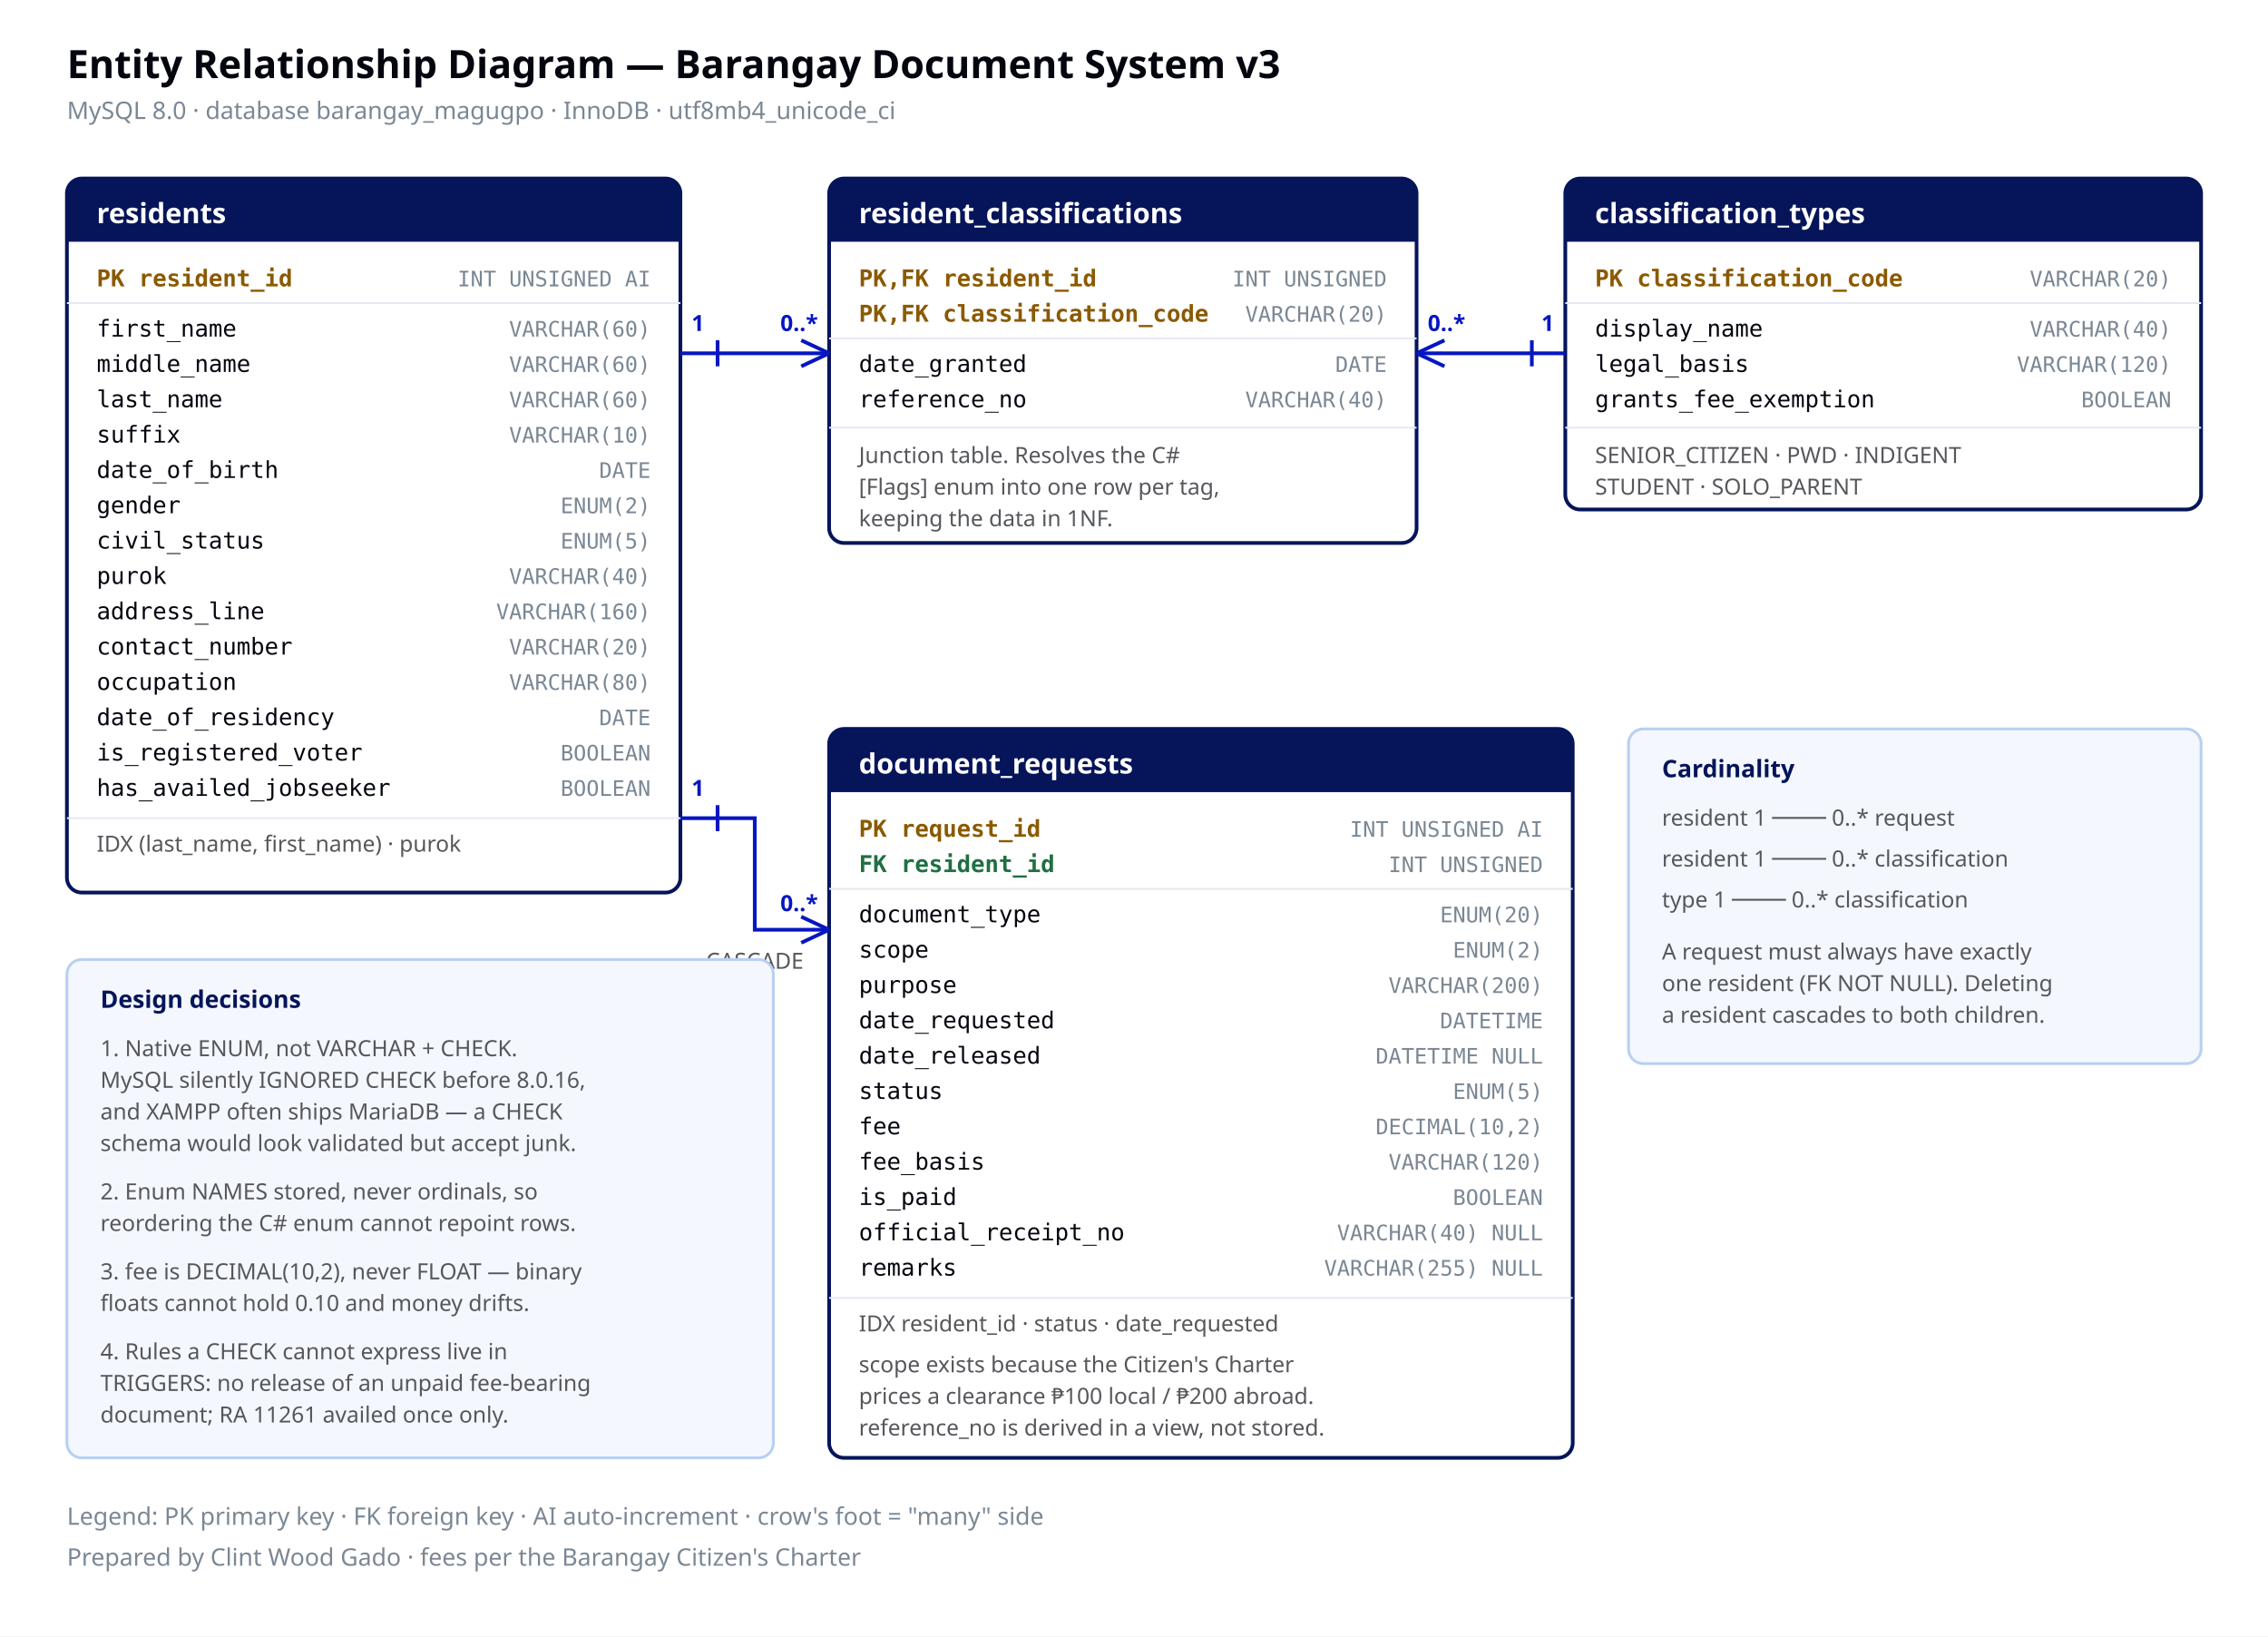
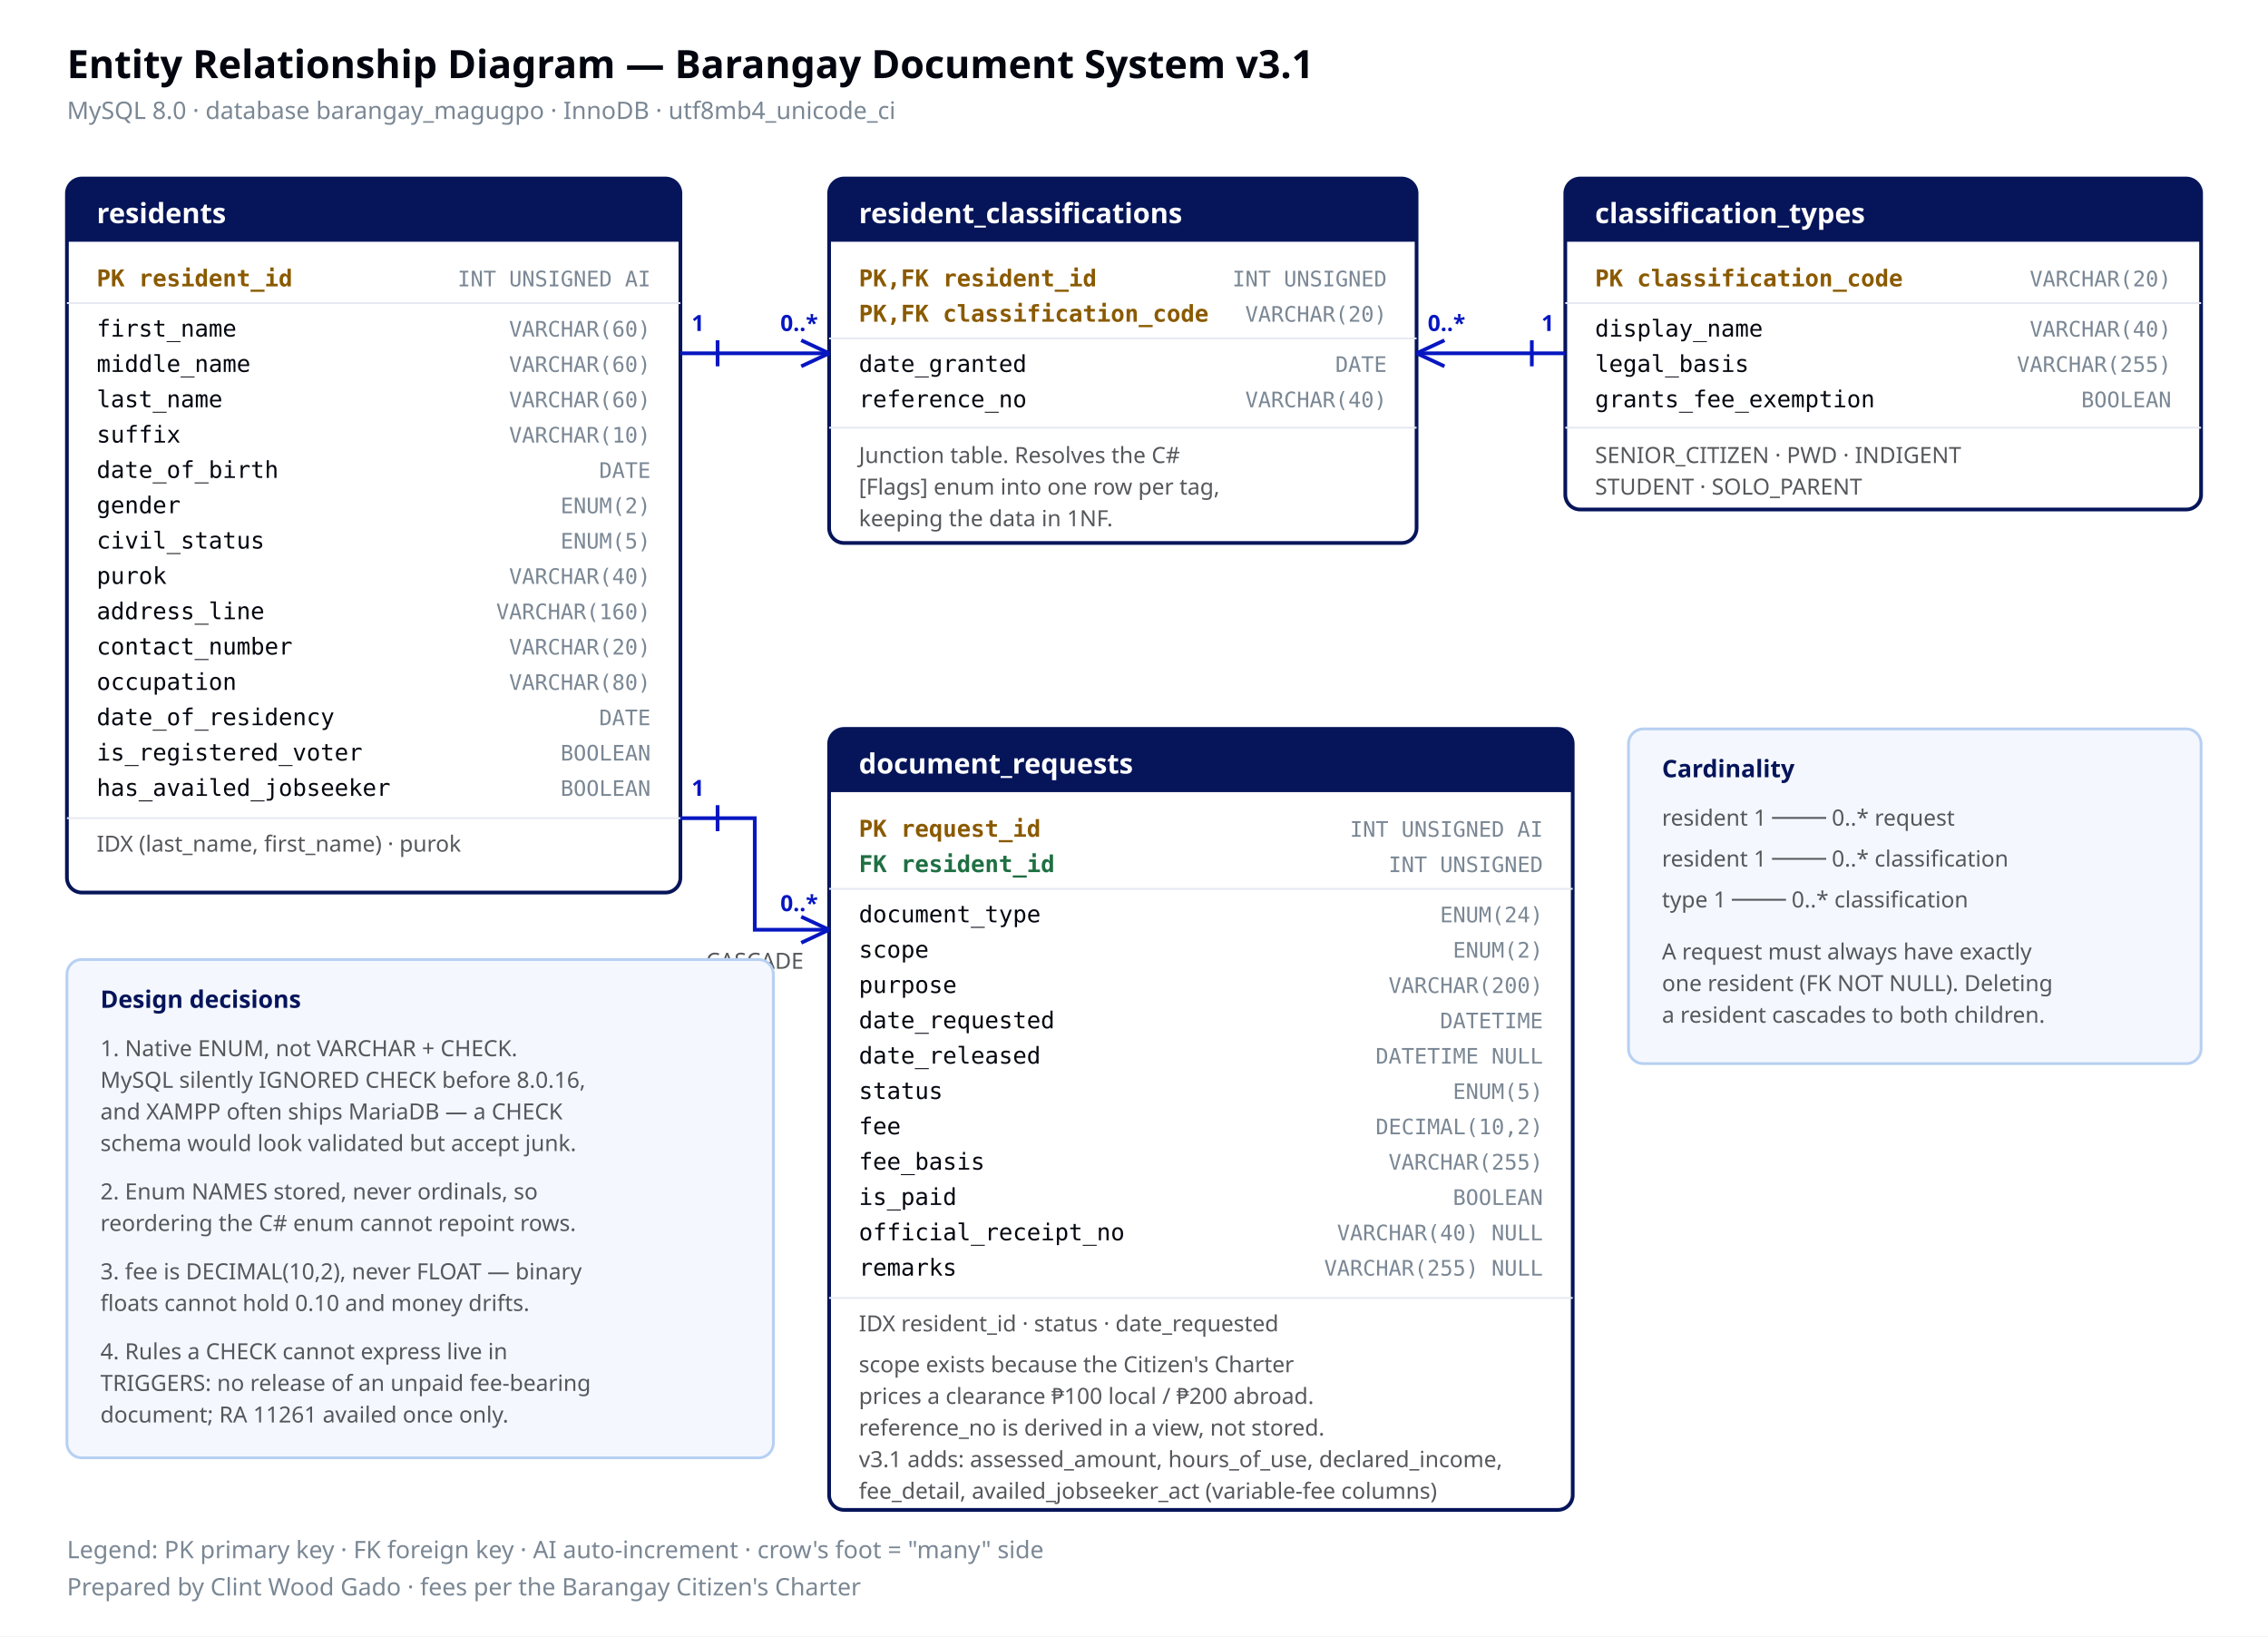
<svg xmlns="http://www.w3.org/2000/svg" viewBox="0 0 1220 880" width="1220" height="880">
  <defs>
    <style>
      text { font-family: "Segoe UI", -apple-system, "Noto Sans", "DejaVu Sans", sans-serif; }
      .mono { font-family: Consolas, "Cascadia Mono", "DejaVu Sans Mono", monospace; }
      .tbl     { fill:#FFFFFF; stroke:#06155A; stroke-width:2; }
      .hdr     { fill:#06155A; }
      .hdrtxt  { fill:#FFFFFF; font-size:15px; font-weight:600; }
      .col     { font-size:12.5px; fill:#04060F; }
      .pk      { font-size:12.5px; fill:#8A5A00; font-weight:700; }
      .fk      { font-size:12.5px; fill:#1F6F43; font-weight:700; }
      .type    { font-size:11.5px; fill:#7A8794; }
      .rowline { stroke:#E6E9F2; stroke-width:1; }
      .rel     { stroke:#0616C1; stroke-width:2; fill:none; }
      .card    { font-size:12px; fill:#0616C1; font-weight:700; }
      .note    { font-size:12px; fill:#55575B; }
      .notehd  { font-size:13px; fill:#06155A; font-weight:700; }
      .notebox { fill:#F4F7FE; stroke:#B7D0F2; stroke-width:1.5; }
      .title   { font-size:21px; font-weight:700; fill:#04060F; }
      .sub     { font-size:13px; fill:#7A8794; }
    </style>
  </defs>
  <rect width="1220" height="880" fill="#FFFFFF" />
-   <text x="36" y="42" class="title">Entity Relationship Diagram — Barangay Document System v3</text>
+   <text x="36" y="42" class="title">Entity Relationship Diagram — Barangay Document System v3.1</text>
  <text x="36" y="64" class="sub">MySQL 8.0 · database barangay_magugpo · InnoDB · utf8mb4_unicode_ci</text>
  <g>
    <rect x="36" y="96" width="330" height="384" rx="8" class="tbl" />
    <path d="M36 104 a8 8 0 0 1 8 -8 h314 a8 8 0 0 1 8 8 v26 h-330 z" class="hdr" />
    <text x="52" y="120" class="hdrtxt">residents</text>
    <text x="52" y="154" class="pk mono">PK  resident_id</text>
    <text x="350" y="154" class="type mono" text-anchor="end">INT UNSIGNED AI</text>
    <line x1="36" y1="163" x2="366" y2="163" class="rowline" />
    <text x="52" y="181" class="col mono">first_name</text>
    <text x="350" y="181" class="type mono" text-anchor="end">VARCHAR(60)</text>
    <text x="52" y="200" class="col mono">middle_name</text>
    <text x="350" y="200" class="type mono" text-anchor="end">VARCHAR(60)</text>
    <text x="52" y="219" class="col mono">last_name</text>
    <text x="350" y="219" class="type mono" text-anchor="end">VARCHAR(60)</text>
    <text x="52" y="238" class="col mono">suffix</text>
    <text x="350" y="238" class="type mono" text-anchor="end">VARCHAR(10)</text>
    <text x="52" y="257" class="col mono">date_of_birth</text>
    <text x="350" y="257" class="type mono" text-anchor="end">DATE</text>
    <text x="52" y="276" class="col mono">gender</text>
    <text x="350" y="276" class="type mono" text-anchor="end">ENUM(2)</text>
    <text x="52" y="295" class="col mono">civil_status</text>
    <text x="350" y="295" class="type mono" text-anchor="end">ENUM(5)</text>
    <text x="52" y="314" class="col mono">purok</text>
    <text x="350" y="314" class="type mono" text-anchor="end">VARCHAR(40)</text>
    <text x="52" y="333" class="col mono">address_line</text>
    <text x="350" y="333" class="type mono" text-anchor="end">VARCHAR(160)</text>
    <text x="52" y="352" class="col mono">contact_number</text>
    <text x="350" y="352" class="type mono" text-anchor="end">VARCHAR(20)</text>
    <text x="52" y="371" class="col mono">occupation</text>
    <text x="350" y="371" class="type mono" text-anchor="end">VARCHAR(80)</text>
    <text x="52" y="390" class="col mono">date_of_residency</text>
    <text x="350" y="390" class="type mono" text-anchor="end">DATE</text>
    <text x="52" y="409" class="col mono">is_registered_voter</text>
    <text x="350" y="409" class="type mono" text-anchor="end">BOOLEAN</text>
    <text x="52" y="428" class="col mono">has_availed_jobseeker</text>
    <text x="350" y="428" class="type mono" text-anchor="end">BOOLEAN</text>
    <line x1="36" y1="440" x2="366" y2="440" class="rowline" />
    <text x="52" y="458" class="note">IDX (last_name, first_name) · purok</text>
  </g>
  <g>
    <rect x="446" y="96" width="316" height="196" rx="8" class="tbl" />
    <path d="M446 104 a8 8 0 0 1 8 -8 h300 a8 8 0 0 1 8 8 v26 h-316 z" class="hdr" />
    <text x="462" y="120" class="hdrtxt">resident_classifications</text>
    <text x="462" y="154" class="pk mono">PK,FK  resident_id</text>
    <text x="746" y="154" class="type mono" text-anchor="end">INT UNSIGNED</text>
    <text x="462" y="173" class="pk mono">PK,FK  classification_code</text>
    <text x="746" y="173" class="type mono" text-anchor="end">VARCHAR(20)</text>
    <line x1="446" y1="182" x2="762" y2="182" class="rowline" />
    <text x="462" y="200" class="col mono">date_granted</text>
    <text x="746" y="200" class="type mono" text-anchor="end">DATE</text>
    <text x="462" y="219" class="col mono">reference_no</text>
    <text x="746" y="219" class="type mono" text-anchor="end">VARCHAR(40)</text>
    <line x1="446" y1="230" x2="762" y2="230" class="rowline" />
    <text x="462" y="249" class="note">Junction table. Resolves the C#</text>
    <text x="462" y="266" class="note">[Flags] enum into one row per tag,</text>
    <text x="462" y="283" class="note">keeping the data in 1NF.</text>
  </g>
  <g>
    <rect x="842" y="96" width="342" height="178" rx="8" class="tbl" />
    <path d="M842 104 a8 8 0 0 1 8 -8 h326 a8 8 0 0 1 8 8 v26 h-342 z" class="hdr" />
    <text x="858" y="120" class="hdrtxt">classification_types</text>
    <text x="858" y="154" class="pk mono">PK  classification_code</text>
    <text x="1168" y="154" class="type mono" text-anchor="end">VARCHAR(20)</text>
    <line x1="842" y1="163" x2="1184" y2="163" class="rowline" />
    <text x="858" y="181" class="col mono">display_name</text>
    <text x="1168" y="181" class="type mono" text-anchor="end">VARCHAR(40)</text>
    <text x="858" y="200" class="col mono">legal_basis</text>
-     <text x="1168" y="200" class="type mono" text-anchor="end">VARCHAR(120)</text>
+     <text x="1168" y="200" class="type mono" text-anchor="end">VARCHAR(255)</text>
    <text x="858" y="219" class="col mono">grants_fee_exemption</text>
    <text x="1168" y="219" class="type mono" text-anchor="end">BOOLEAN</text>
    <line x1="842" y1="230" x2="1184" y2="230" class="rowline" />
    <text x="858" y="249" class="note">SENIOR_CITIZEN · PWD · INDIGENT</text>
    <text x="858" y="266" class="note">STUDENT · SOLO_PARENT</text>
  </g>
  <g>
-     <rect x="446" y="392" width="400" height="392" rx="8" class="tbl" />
+     <rect x="446" y="392" width="400" height="420" rx="8" class="tbl" />
    <path d="M446 400 a8 8 0 0 1 8 -8 h384 a8 8 0 0 1 8 8 v26 h-400 z" class="hdr" />
    <text x="462" y="416" class="hdrtxt">document_requests</text>
    <text x="462" y="450" class="pk mono">PK  request_id</text>
    <text x="830" y="450" class="type mono" text-anchor="end">INT UNSIGNED AI</text>
    <text x="462" y="469" class="fk mono">FK  resident_id</text>
    <text x="830" y="469" class="type mono" text-anchor="end">INT UNSIGNED</text>
    <line x1="446" y1="478" x2="846" y2="478" class="rowline" />
    <text x="462" y="496" class="col mono">document_type</text>
-     <text x="830" y="496" class="type mono" text-anchor="end">ENUM(20)</text>
+     <text x="830" y="496" class="type mono" text-anchor="end">ENUM(24)</text>
    <text x="462" y="515" class="col mono">scope</text>
    <text x="830" y="515" class="type mono" text-anchor="end">ENUM(2)</text>
    <text x="462" y="534" class="col mono">purpose</text>
    <text x="830" y="534" class="type mono" text-anchor="end">VARCHAR(200)</text>
    <text x="462" y="553" class="col mono">date_requested</text>
    <text x="830" y="553" class="type mono" text-anchor="end">DATETIME</text>
    <text x="462" y="572" class="col mono">date_released</text>
    <text x="830" y="572" class="type mono" text-anchor="end">DATETIME NULL</text>
    <text x="462" y="591" class="col mono">status</text>
    <text x="830" y="591" class="type mono" text-anchor="end">ENUM(5)</text>
    <text x="462" y="610" class="col mono">fee</text>
    <text x="830" y="610" class="type mono" text-anchor="end">DECIMAL(10,2)</text>
    <text x="462" y="629" class="col mono">fee_basis</text>
-     <text x="830" y="629" class="type mono" text-anchor="end">VARCHAR(120)</text>
+     <text x="830" y="629" class="type mono" text-anchor="end">VARCHAR(255)</text>
    <text x="462" y="648" class="col mono">is_paid</text>
    <text x="830" y="648" class="type mono" text-anchor="end">BOOLEAN</text>
    <text x="462" y="667" class="col mono">official_receipt_no</text>
    <text x="830" y="667" class="type mono" text-anchor="end">VARCHAR(40) NULL</text>
    <text x="462" y="686" class="col mono">remarks</text>
    <text x="830" y="686" class="type mono" text-anchor="end">VARCHAR(255) NULL</text>
    <line x1="446" y1="698" x2="846" y2="698" class="rowline" />
    <text x="462" y="716" class="note">IDX resident_id · status · date_requested</text>
    <text x="462" y="738" class="note">scope exists because the Citizen's Charter</text>
    <text x="462" y="755" class="note">prices a clearance ₱100 local / ₱200 abroad.</text>
    <text x="462" y="772" class="note">reference_no is derived in a view, not stored.</text>
+     <text x="462" y="789" class="note">v3.1 adds: assessed_amount, hours_of_use, declared_income,</text>
+     <text x="462" y="806" class="note">fee_detail, availed_jobseeker_act (variable-fee columns)</text>
  </g>
  <path d="M366 190 H446" class="rel" />
  <path d="M386 183 V197" class="rel" />
  <path d="M446 190 l-15 -7 M446 190 l-15 7" class="rel" />
  <text x="372" y="178" class="card">1</text>
  <text x="440" y="178" class="card" text-anchor="end">0..*</text>
  <path d="M842 190 H762" class="rel" />
  <path d="M824 183 V197" class="rel" />
  <path d="M762 190 l15 -7 M762 190 l15 7" class="rel" />
  <text x="836" y="178" class="card" text-anchor="end">1</text>
  <text x="768" y="178" class="card">0..*</text>
  <path d="M366 440 H406 V500 H446" class="rel" />
  <path d="M386 433 V447" class="rel" />
  <path d="M446 500 l-15 -7 M446 500 l-15 7" class="rel" />
  <text x="372" y="428" class="card">1</text>
  <text x="440" y="490" class="card" text-anchor="end">0..*</text>
  <text x="406" y="521" class="note" text-anchor="middle">CASCADE</text>
  <g>
    <rect x="36" y="516" width="380" height="268" rx="8" class="notebox" />
    <text x="54" y="542" class="notehd">Design decisions</text>
    <text x="54" y="568" class="note">1. Native ENUM, not VARCHAR + CHECK.</text>
    <text x="54" y="585" class="note">MySQL silently IGNORED CHECK before 8.0.16,</text>
    <text x="54" y="602" class="note">and XAMPP often ships MariaDB — a CHECK</text>
    <text x="54" y="619" class="note">schema would look validated but accept junk.</text>
    <text x="54" y="645" class="note">2. Enum NAMES stored, never ordinals, so</text>
    <text x="54" y="662" class="note">reordering the C# enum cannot repoint rows.</text>
    <text x="54" y="688" class="note">3. fee is DECIMAL(10,2), never FLOAT — binary</text>
    <text x="54" y="705" class="note">floats cannot hold 0.10 and money drifts.</text>
    <text x="54" y="731" class="note">4. Rules a CHECK cannot express live in</text>
    <text x="54" y="748" class="note">TRIGGERS: no release of an unpaid fee-bearing</text>
    <text x="54" y="765" class="note">document; RA 11261 availed once only.</text>
  </g>
  <g>
    <rect x="876" y="392" width="308" height="180" rx="8" class="notebox" />
    <text x="894" y="418" class="notehd">Cardinality</text>
    <text x="894" y="444" class="note">resident 1 ──── 0..* request</text>
    <text x="894" y="466" class="note">resident 1 ──── 0..* classification</text>
    <text x="894" y="488" class="note">type     1 ──── 0..* classification</text>
    <text x="894" y="516" class="note">A request must always have exactly</text>
    <text x="894" y="533" class="note">one resident (FK NOT NULL). Deleting</text>
    <text x="894" y="550" class="note">a resident cascades to both children.</text>
  </g>
-   <text x="36" y="820" class="sub">Legend: PK primary key · FK foreign key · AI auto-increment · crow's foot = "many" side</text>
-   <text x="36" y="842" class="sub">Prepared by Clint Wood Gado · fees per the Barangay Citizen's Charter</text>
+   <text x="36" y="838" class="sub">Legend: PK primary key · FK foreign key · AI auto-increment · crow's foot = "many" side</text>
+   <text x="36" y="858" class="sub">Prepared by Clint Wood Gado · fees per the Barangay Citizen's Charter</text>
</svg>
